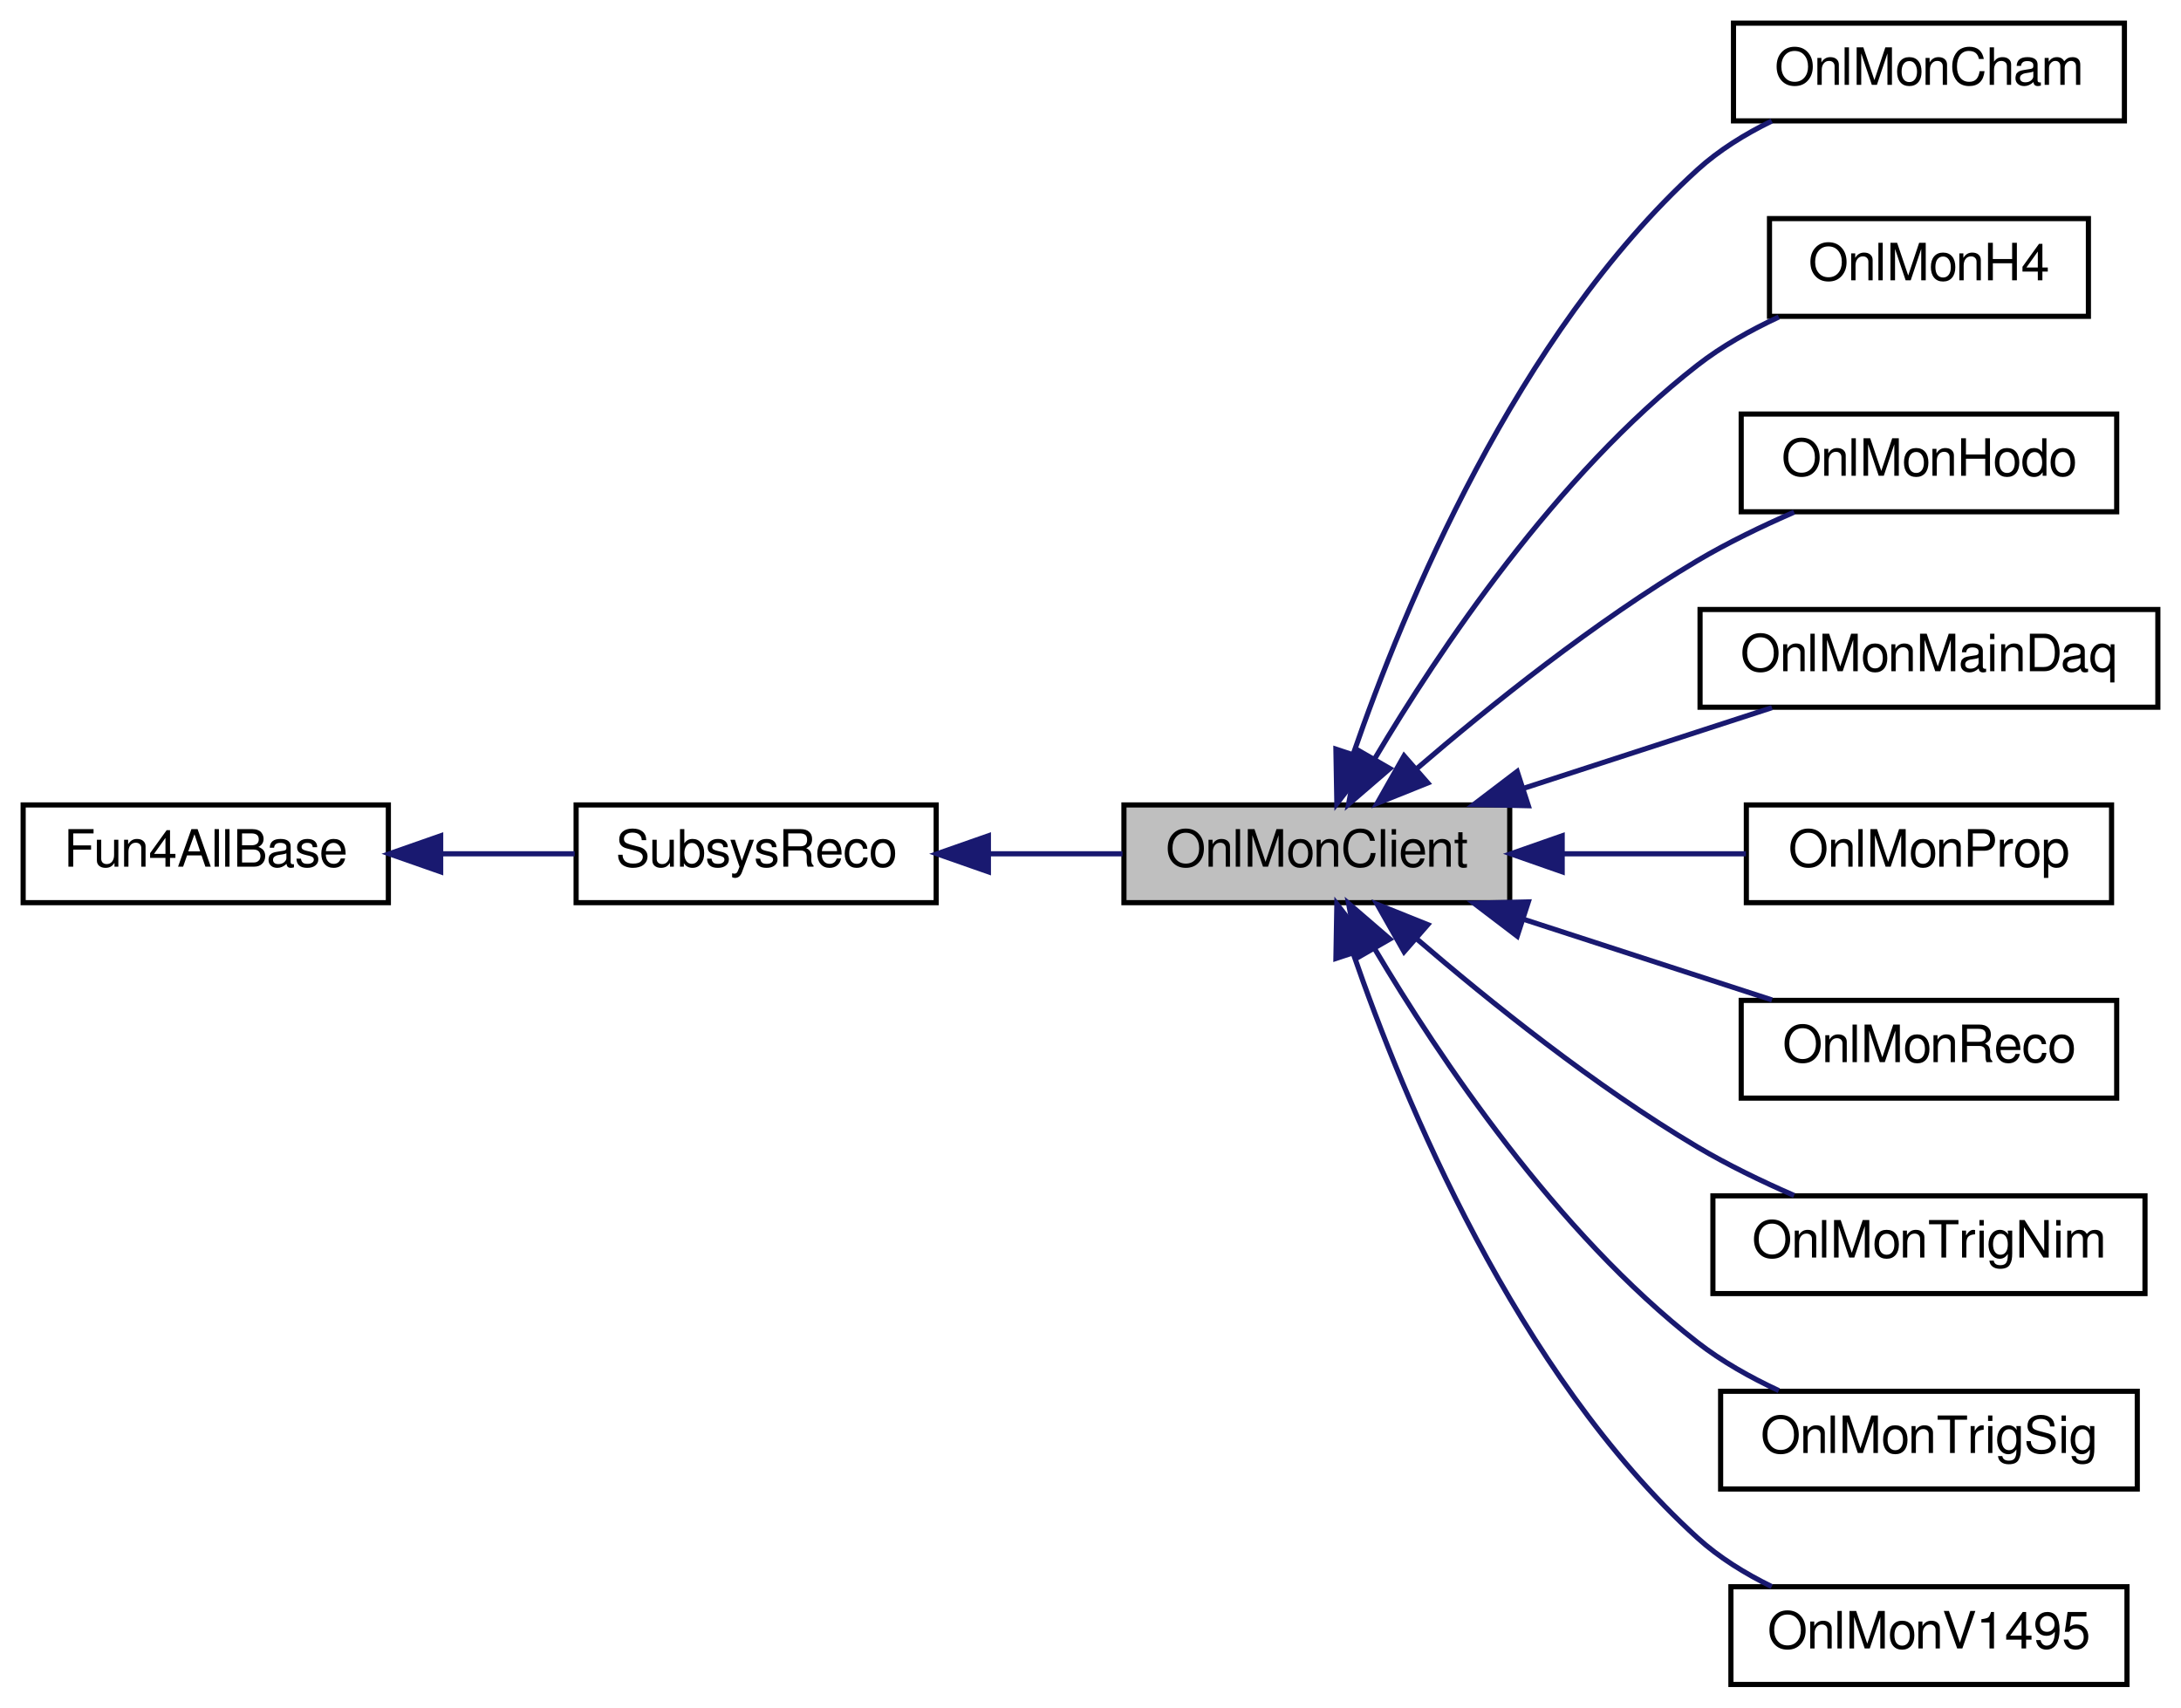
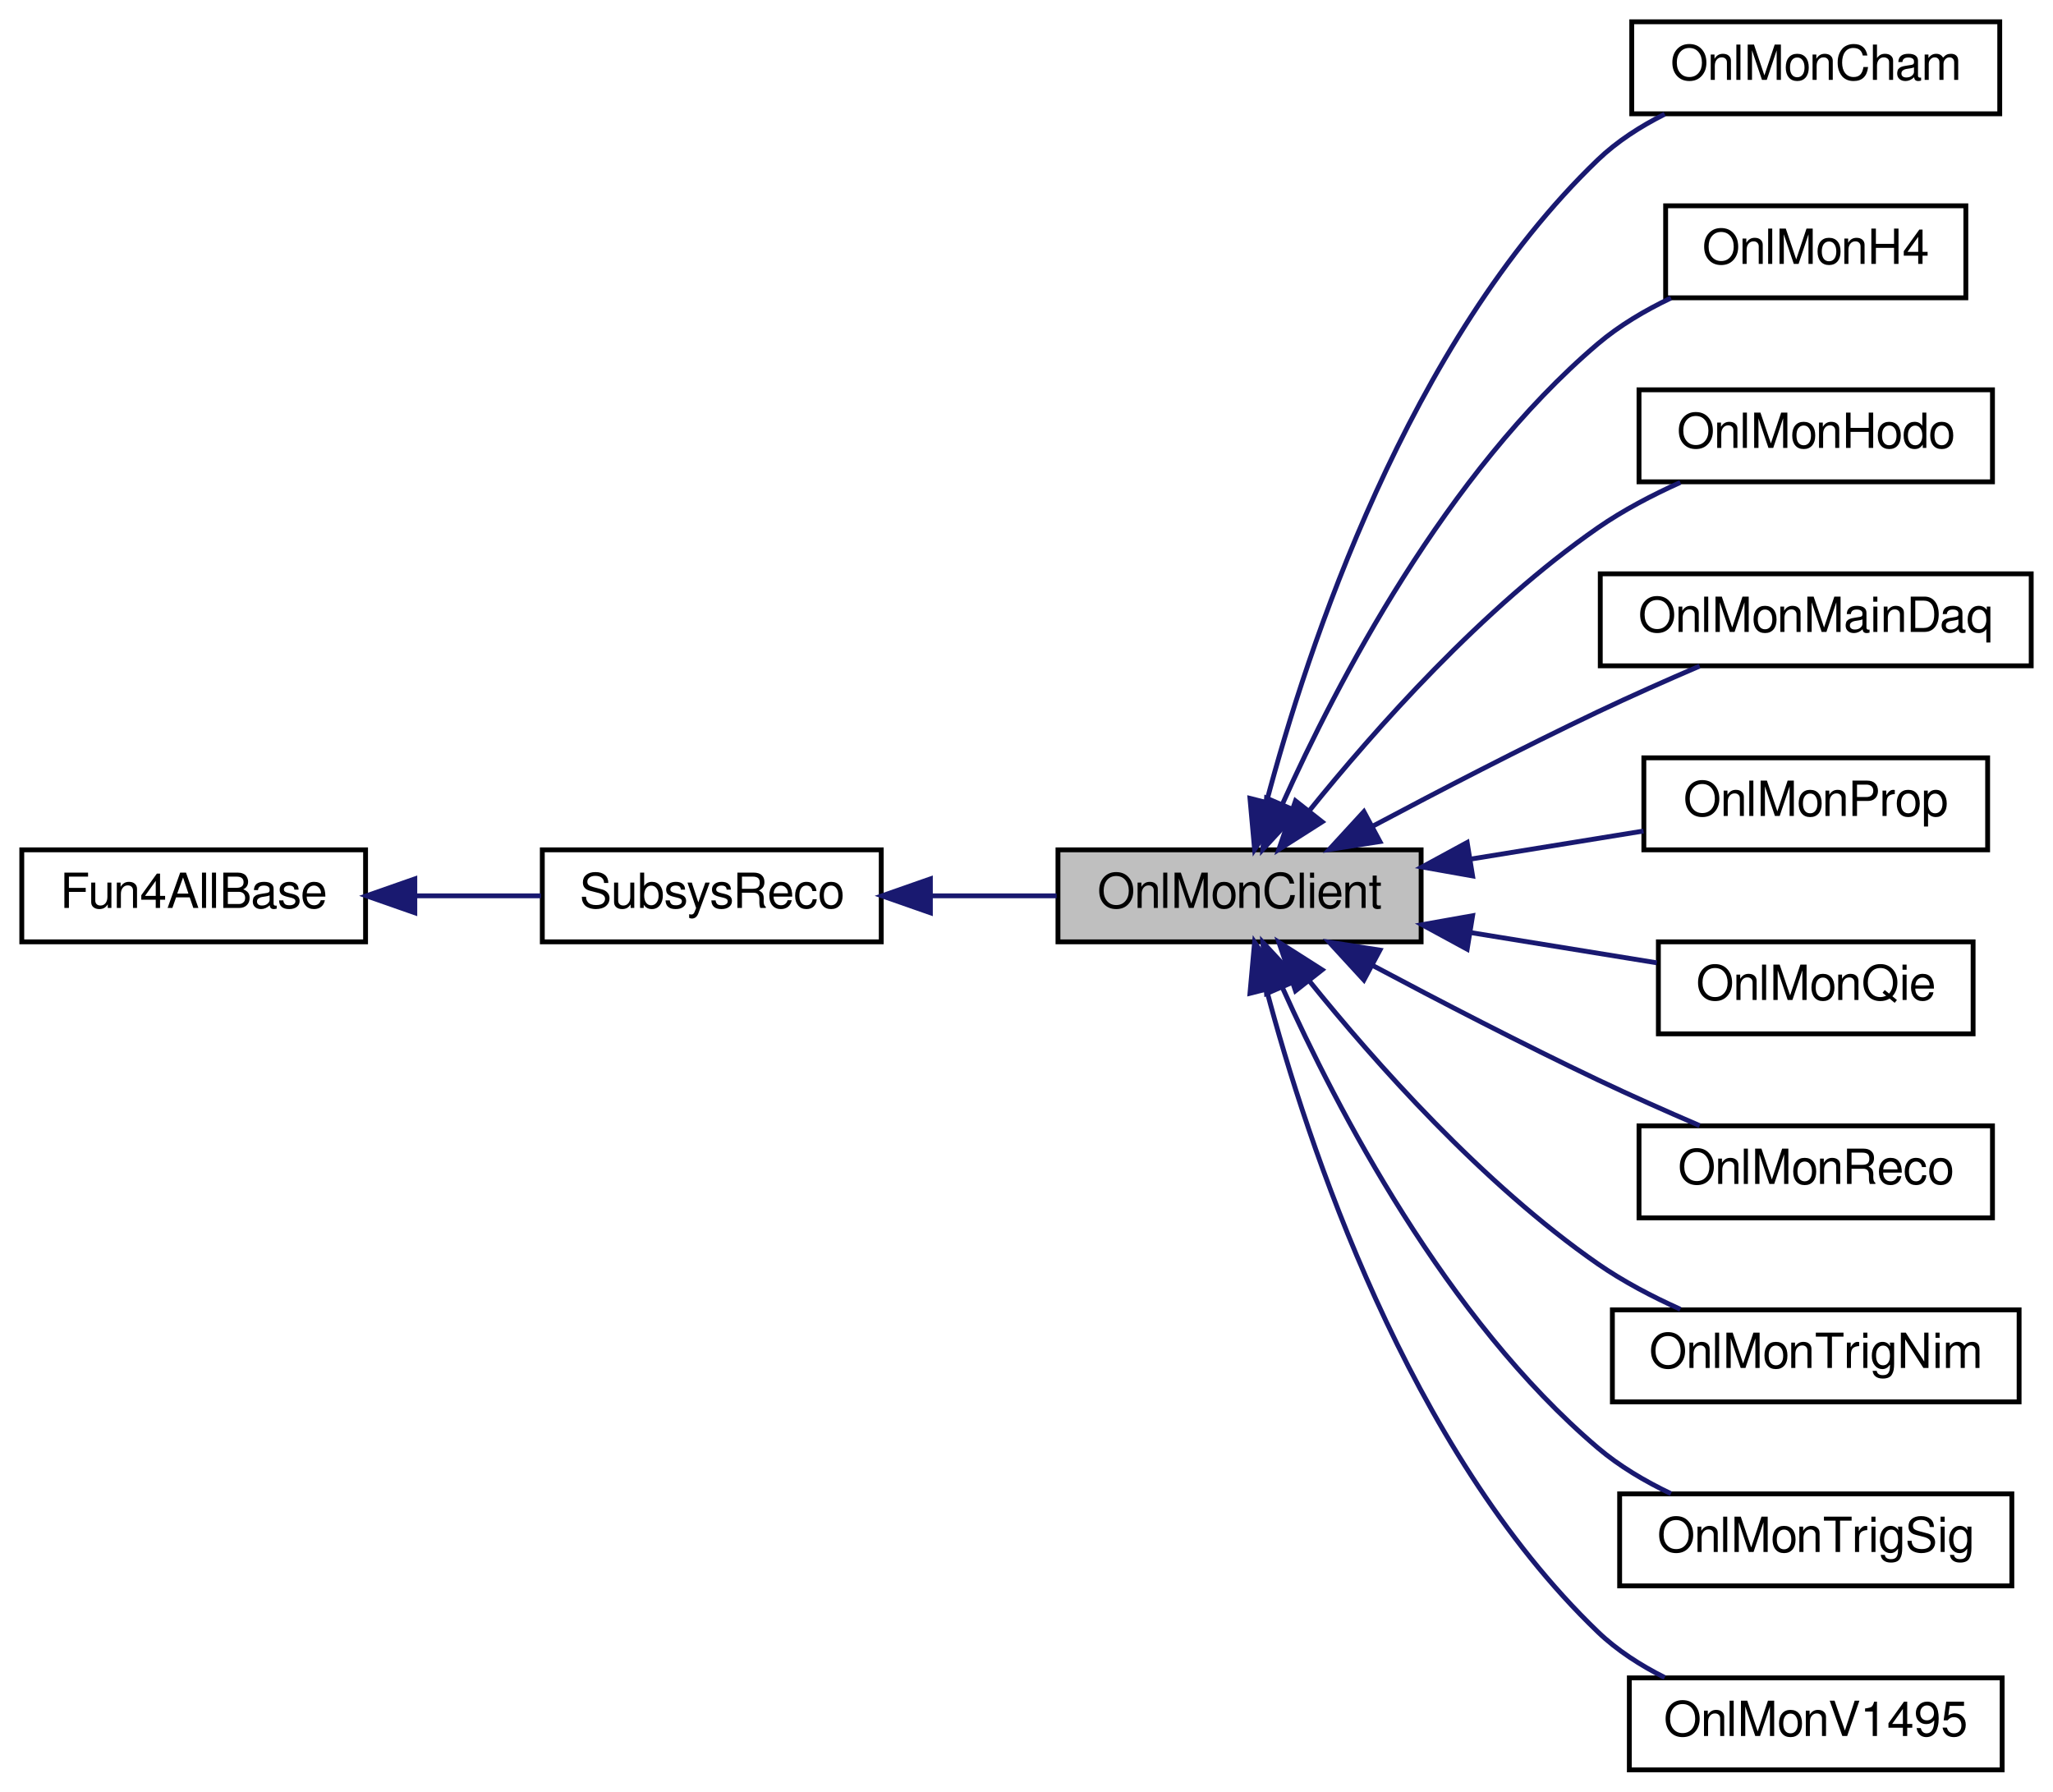
- <svg xmlns="http://www.w3.org/2000/svg" xmlns:xlink="http://www.w3.org/1999/xlink" width="424pt" height="332pt" viewBox="0.00 0.00 424.00 332.00">
-   <g id="graph0" class="graph" transform="scale(1 1) rotate(0) translate(4 328)">
+ <svg xmlns="http://www.w3.org/2000/svg" xmlns:xlink="http://www.w3.org/1999/xlink" width="424pt" height="370pt" viewBox="0.00 0.00 424.00 370.00">
+   <g id="graph0" class="graph" transform="scale(1 1) rotate(0) translate(4 366)">
    <g id="node1" class="node">
-       <polygon fill="#bfbfbf" stroke="black" points="214.5,-152.5 214.5,-171.5 289.5,-171.5 289.5,-152.5 214.5,-152.5" />
-       <text text-anchor="middle" x="252" y="-159.5" font-family="FreeSans" font-size="10.00">OnlMonClient</text>
+       <polygon fill="#bfbfbf" stroke="black" points="214.5,-171.5 214.5,-190.5 289.5,-190.5 289.5,-171.5 214.5,-171.5" />
+       <text text-anchor="middle" x="252" y="-178.5" font-family="FreeSans" font-size="10.00">OnlMonClient</text>
    </g>
    <g id="node4" class="node">
      <g id="a_node4">
        <a xlink:href="../../db/d15/classOnlMonCham.html" target="_top" xlink:title="OnlMonCham">
-           <polygon fill="none" stroke="black" points="333,-304.5 333,-323.5 409,-323.5 409,-304.5 333,-304.5" />
-           <text text-anchor="middle" x="371" y="-311.5" font-family="FreeSans" font-size="10.00">OnlMonCham</text>
+           <polygon fill="none" stroke="black" points="333,-342.5 333,-361.5 409,-361.5 409,-342.5 333,-342.5" />
+           <text text-anchor="middle" x="371" y="-349.5" font-family="FreeSans" font-size="10.00">OnlMonCham</text>
        </a>
      </g>
    </g>
    <g id="edge3" class="edge">
-       <path fill="none" stroke="midnightblue" d="M259.063,-181.348C268.872,-209.779 290.758,-262.935 326,-295 330.185,-298.808 335.251,-301.933 340.435,-304.47" />
-       <polygon fill="midnightblue" stroke="midnightblue" points="262.355,-180.153 255.893,-171.757 255.709,-182.351 262.355,-180.153" />
+       <path fill="none" stroke="midnightblue" d="M257.573,-200.386C265.976,-232.088 286.72,-295.265 326,-333 329.96,-336.805 334.803,-339.91 339.81,-342.425" />
+       <polygon fill="midnightblue" stroke="midnightblue" points="260.94,-199.422 255.106,-190.578 254.151,-201.13 260.94,-199.422" />
    </g>
    <g id="node5" class="node">
      <g id="a_node5">
        <a xlink:href="../../d2/d02/classOnlMonH4.html" target="_top" xlink:title="OnlMonH4">
-           <polygon fill="none" stroke="black" points="340,-266.5 340,-285.5 402,-285.5 402,-266.5 340,-266.5" />
-           <text text-anchor="middle" x="371" y="-273.5" font-family="FreeSans" font-size="10.00">OnlMonH4</text>
+           <polygon fill="none" stroke="black" points="340,-304.5 340,-323.5 402,-323.5 402,-304.5 340,-304.5" />
+           <text text-anchor="middle" x="371" y="-311.5" font-family="FreeSans" font-size="10.00">OnlMonH4</text>
        </a>
      </g>
    </g>
    <g id="edge4" class="edge">
-       <path fill="none" stroke="midnightblue" d="M263.29,-180.545C275.749,-201.54 298.515,-235.597 326,-257 330.727,-260.681 336.275,-263.794 341.809,-266.368" />
-       <polygon fill="midnightblue" stroke="midnightblue" points="266.194,-178.573 258.169,-171.655 260.128,-182.067 266.194,-178.573" />
+       <path fill="none" stroke="midnightblue" d="M260.888,-200.017C272.056,-224.873 294.661,-268.365 326,-295 330.438,-298.772 335.739,-301.902 341.099,-304.458" />
+       <polygon fill="midnightblue" stroke="midnightblue" points="263.998,-198.392 256.81,-190.609 257.576,-201.176 263.998,-198.392" />
    </g>
    <g id="node6" class="node">
      <g id="a_node6">
        <a xlink:href="../../d8/dc8/classOnlMonHodo.html" target="_top" xlink:title="OnlMonHodo">
-           <polygon fill="none" stroke="black" points="334.5,-228.5 334.5,-247.5 407.5,-247.5 407.5,-228.5 334.5,-228.5" />
-           <text text-anchor="middle" x="371" y="-235.5" font-family="FreeSans" font-size="10.00">OnlMonHodo</text>
+           <polygon fill="none" stroke="black" points="334.5,-266.5 334.5,-285.5 407.5,-285.5 407.5,-266.5 334.5,-266.5" />
+           <text text-anchor="middle" x="371" y="-273.5" font-family="FreeSans" font-size="10.00">OnlMonHodo</text>
        </a>
      </g>
    </g>
    <g id="edge5" class="edge">
-       <path fill="none" stroke="midnightblue" d="M271.321,-178.458C285.539,-190.681 306.115,-207.207 326,-219 331.869,-222.48 338.492,-225.68 344.785,-228.423" />
-       <polygon fill="midnightblue" stroke="midnightblue" points="273.569,-175.775 263.737,-171.827 268.962,-181.044 273.569,-175.775" />
+       <path fill="none" stroke="midnightblue" d="M266.361,-198.516C279.9,-215.31 302.192,-240.481 326,-257 331.196,-260.605 337.184,-263.744 343.037,-266.376" />
+       <polygon fill="midnightblue" stroke="midnightblue" points="269.055,-196.279 260.118,-190.588 263.555,-200.61 269.055,-196.279" />
    </g>
    <g id="node7" class="node">
      <g id="a_node7">
        <a xlink:href="../../d8/d69/classOnlMonMainDaq.html" target="_top" xlink:title="OnlMonMainDaq. ">
-           <polygon fill="none" stroke="black" points="326.5,-190.5 326.5,-209.5 415.5,-209.5 415.5,-190.5 326.5,-190.5" />
-           <text text-anchor="middle" x="371" y="-197.5" font-family="FreeSans" font-size="10.00">OnlMonMainDaq</text>
+           <polygon fill="none" stroke="black" points="326.5,-228.5 326.5,-247.5 415.5,-247.5 415.5,-228.5 326.5,-228.5" />
+           <text text-anchor="middle" x="371" y="-235.5" font-family="FreeSans" font-size="10.00">OnlMonMainDaq</text>
        </a>
      </g>
    </g>
    <g id="edge6" class="edge">
-       <path fill="none" stroke="midnightblue" d="M292.042,-174.68C307.851,-179.815 325.799,-185.644 340.485,-190.414" />
-       <polygon fill="midnightblue" stroke="midnightblue" points="293.116,-171.349 282.524,-171.589 290.954,-178.007 293.116,-171.349" />
+       <path fill="none" stroke="midnightblue" d="M279.444,-195.353C293.206,-202.672 310.378,-211.573 326,-219 332.763,-222.215 340.209,-225.518 347.022,-228.45" />
+       <polygon fill="midnightblue" stroke="midnightblue" points="280.99,-192.21 270.522,-190.576 277.685,-198.381 280.99,-192.21" />
    </g>
    <g id="node8" class="node">
      <g id="a_node8">
        <a xlink:href="../../d7/dac/classOnlMonProp.html" target="_top" xlink:title="OnlMonProp">
-           <polygon fill="none" stroke="black" points="335.5,-152.5 335.5,-171.5 406.5,-171.5 406.5,-152.5 335.5,-152.5" />
-           <text text-anchor="middle" x="371" y="-159.5" font-family="FreeSans" font-size="10.00">OnlMonProp</text>
+           <polygon fill="none" stroke="black" points="335.5,-190.5 335.5,-209.5 406.5,-209.5 406.5,-190.5 335.5,-190.5" />
+           <text text-anchor="middle" x="371" y="-197.5" font-family="FreeSans" font-size="10.00">OnlMonProp</text>
        </a>
      </g>
    </g>
    <g id="edge7" class="edge">
-       <path fill="none" stroke="midnightblue" d="M299.903,-162C311.767,-162 324.295,-162 335.427,-162" />
-       <polygon fill="midnightblue" stroke="midnightblue" points="299.699,-158.5 289.699,-162 299.698,-165.5 299.699,-158.5" />
+       <path fill="none" stroke="midnightblue" d="M299.903,-188.617C311.767,-190.543 324.295,-192.578 335.427,-194.386" />
+       <polygon fill="midnightblue" stroke="midnightblue" points="300.13,-185.108 289.699,-186.96 299.008,-192.017 300.13,-185.108" />
    </g>
    <g id="node9" class="node">
      <g id="a_node9">
+         <a xlink:href="../../d7/df2/classOnlMonQie.html" target="_top" xlink:title="OnlMonQie. ">
+           <polygon fill="none" stroke="black" points="338.5,-152.5 338.5,-171.5 403.5,-171.5 403.5,-152.5 338.5,-152.5" />
+           <text text-anchor="middle" x="371" y="-159.5" font-family="FreeSans" font-size="10.00">OnlMonQie</text>
+         </a>
+       </g>
+     </g>
+     <g id="edge8" class="edge">
+       <path fill="none" stroke="midnightblue" d="M299.807,-173.399C312.685,-171.308 326.351,-169.088 338.169,-167.169" />
+       <polygon fill="midnightblue" stroke="midnightblue" points="299.008,-169.983 289.699,-175.04 300.13,-176.892 299.008,-169.983" />
+     </g>
+     <g id="node10" class="node">
+       <g id="a_node10">
        <a xlink:href="../../df/d73/classOnlMonReco.html" target="_top" xlink:title="OnlMonReco">
          <polygon fill="none" stroke="black" points="334.5,-114.5 334.5,-133.5 407.5,-133.5 407.5,-114.5 334.5,-114.5" />
          <text text-anchor="middle" x="371" y="-121.5" font-family="FreeSans" font-size="10.00">OnlMonReco</text>
        </a>
      </g>
    </g>
-     <g id="edge8" class="edge">
-       <path fill="none" stroke="midnightblue" d="M292.042,-149.32C307.851,-144.185 325.799,-138.356 340.485,-133.586" />
-       <polygon fill="midnightblue" stroke="midnightblue" points="290.954,-145.993 282.524,-152.411 293.116,-152.651 290.954,-145.993" />
+     <g id="edge9" class="edge">
+       <path fill="none" stroke="midnightblue" d="M279.444,-166.647C293.206,-159.328 310.378,-150.427 326,-143 332.763,-139.785 340.209,-136.482 347.022,-133.55" />
+       <polygon fill="midnightblue" stroke="midnightblue" points="277.685,-163.619 270.522,-171.424 280.99,-169.79 277.685,-163.619" />
    </g>
-     <g id="node10" class="node">
-       <g id="a_node10">
+     <g id="node11" class="node">
+       <g id="a_node11">
        <a xlink:href="../../d2/d9d/classOnlMonTrigNim.html" target="_top" xlink:title="OnlMonTrigNim">
          <polygon fill="none" stroke="black" points="329,-76.5 329,-95.5 413,-95.5 413,-76.5 329,-76.5" />
          <text text-anchor="middle" x="371" y="-83.5" font-family="FreeSans" font-size="10.00">OnlMonTrigNim</text>
        </a>
      </g>
    </g>
-     <g id="edge9" class="edge">
-       <path fill="none" stroke="midnightblue" d="M271.321,-145.542C285.539,-133.319 306.115,-116.793 326,-105 331.869,-101.52 338.492,-98.32 344.785,-95.577" />
-       <polygon fill="midnightblue" stroke="midnightblue" points="268.962,-142.956 263.737,-152.173 273.569,-148.225 268.962,-142.956" />
+     <g id="edge10" class="edge">
+       <path fill="none" stroke="midnightblue" d="M266.361,-163.484C279.9,-146.69 302.192,-121.519 326,-105 331.196,-101.395 337.184,-98.256 343.037,-95.624" />
+       <polygon fill="midnightblue" stroke="midnightblue" points="263.555,-161.39 260.118,-171.412 269.055,-165.721 263.555,-161.39" />
    </g>
-     <g id="node11" class="node">
-       <g id="a_node11">
+     <g id="node12" class="node">
+       <g id="a_node12">
        <a xlink:href="../../dc/dae/classOnlMonTrigSig.html" target="_top" xlink:title="OnlMonTrigSig">
          <polygon fill="none" stroke="black" points="330.5,-38.5 330.5,-57.5 411.5,-57.5 411.5,-38.5 330.5,-38.5" />
          <text text-anchor="middle" x="371" y="-45.5" font-family="FreeSans" font-size="10.00">OnlMonTrigSig</text>
        </a>
      </g>
    </g>
-     <g id="edge10" class="edge">
-       <path fill="none" stroke="midnightblue" d="M263.29,-143.455C275.749,-122.46 298.515,-88.403 326,-67 330.727,-63.319 336.275,-60.206 341.809,-57.632" />
-       <polygon fill="midnightblue" stroke="midnightblue" points="260.128,-141.933 258.169,-152.345 266.194,-145.427 260.128,-141.933" />
+     <g id="edge11" class="edge">
+       <path fill="none" stroke="midnightblue" d="M260.888,-161.983C272.056,-137.127 294.661,-93.635 326,-67 330.438,-63.228 335.739,-60.098 341.099,-57.542" />
+       <polygon fill="midnightblue" stroke="midnightblue" points="257.576,-160.824 256.81,-171.391 263.998,-163.608 257.576,-160.824" />
    </g>
-     <g id="node12" class="node">
-       <g id="a_node12">
+     <g id="node13" class="node">
+       <g id="a_node13">
        <a xlink:href="../../d6/d41/classOnlMonV1495.html" target="_top" xlink:title="OnlMonV1495">
          <polygon fill="none" stroke="black" points="332.5,-0.5 332.5,-19.5 409.5,-19.5 409.5,-0.5 332.5,-0.5" />
          <text text-anchor="middle" x="371" y="-7.5" font-family="FreeSans" font-size="10.00">OnlMonV1495</text>
        </a>
      </g>
    </g>
-     <g id="edge11" class="edge">
-       <path fill="none" stroke="midnightblue" d="M259.063,-142.652C268.872,-114.221 290.758,-61.065 326,-29 330.185,-25.192 335.251,-22.067 340.435,-19.53" />
-       <polygon fill="midnightblue" stroke="midnightblue" points="255.709,-141.649 255.893,-152.243 262.355,-143.847 255.709,-141.649" />
+     <g id="edge12" class="edge">
+       <path fill="none" stroke="midnightblue" d="M257.573,-161.614C265.976,-129.912 286.72,-66.735 326,-29 329.96,-25.195 334.803,-22.09 339.81,-19.575" />
+       <polygon fill="midnightblue" stroke="midnightblue" points="254.151,-160.87 255.106,-171.422 260.94,-162.578 254.151,-160.87" />
    </g>
    <g id="node2" class="node">
      <g id="a_node2">
        <a xlink:href="../../d0/d32/classSubsysReco.html" target="_top" xlink:title="SubsysReco">
-           <polygon fill="none" stroke="black" points="108,-152.5 108,-171.5 178,-171.5 178,-152.5 108,-152.5" />
-           <text text-anchor="middle" x="143" y="-159.5" font-family="FreeSans" font-size="10.00">SubsysReco</text>
+           <polygon fill="none" stroke="black" points="108,-171.5 108,-190.5 178,-190.5 178,-171.5 108,-171.5" />
+           <text text-anchor="middle" x="143" y="-178.5" font-family="FreeSans" font-size="10.00">SubsysReco</text>
        </a>
      </g>
    </g>
    <g id="edge1" class="edge">
-       <path fill="none" stroke="midnightblue" d="M188.404,-162C196.993,-162 205.904,-162 214.216,-162" />
-       <polygon fill="midnightblue" stroke="midnightblue" points="188.15,-158.5 178.15,-162 188.15,-165.5 188.15,-158.5" />
+       <path fill="none" stroke="midnightblue" d="M188.404,-181C196.993,-181 205.904,-181 214.216,-181" />
+       <polygon fill="midnightblue" stroke="midnightblue" points="188.15,-177.5 178.15,-181 188.15,-184.5 188.15,-177.5" />
    </g>
    <g id="node3" class="node">
      <g id="a_node3">
        <a xlink:href="../../d5/dec/classFun4AllBase.html" target="_top" xlink:title="Fun4AllBase">
-           <polygon fill="none" stroke="black" points="0.5,-152.5 0.5,-171.5 71.5,-171.5 71.5,-152.5 0.5,-152.5" />
-           <text text-anchor="middle" x="36" y="-159.5" font-family="FreeSans" font-size="10.00">Fun4AllBase</text>
+           <polygon fill="none" stroke="black" points="0.5,-171.5 0.5,-190.5 71.5,-190.5 71.5,-171.5 0.5,-171.5" />
+           <text text-anchor="middle" x="36" y="-178.5" font-family="FreeSans" font-size="10.00">Fun4AllBase</text>
        </a>
      </g>
    </g>
    <g id="edge2" class="edge">
-       <path fill="none" stroke="midnightblue" d="M81.703,-162C90.412,-162 99.415,-162 107.722,-162" />
-       <polygon fill="midnightblue" stroke="midnightblue" points="81.672,-158.5 71.672,-162 81.672,-165.5 81.672,-158.5" />
+       <path fill="none" stroke="midnightblue" d="M81.703,-181C90.412,-181 99.415,-181 107.722,-181" />
+       <polygon fill="midnightblue" stroke="midnightblue" points="81.672,-177.5 71.672,-181 81.672,-184.5 81.672,-177.5" />
    </g>
  </g>
</svg>
